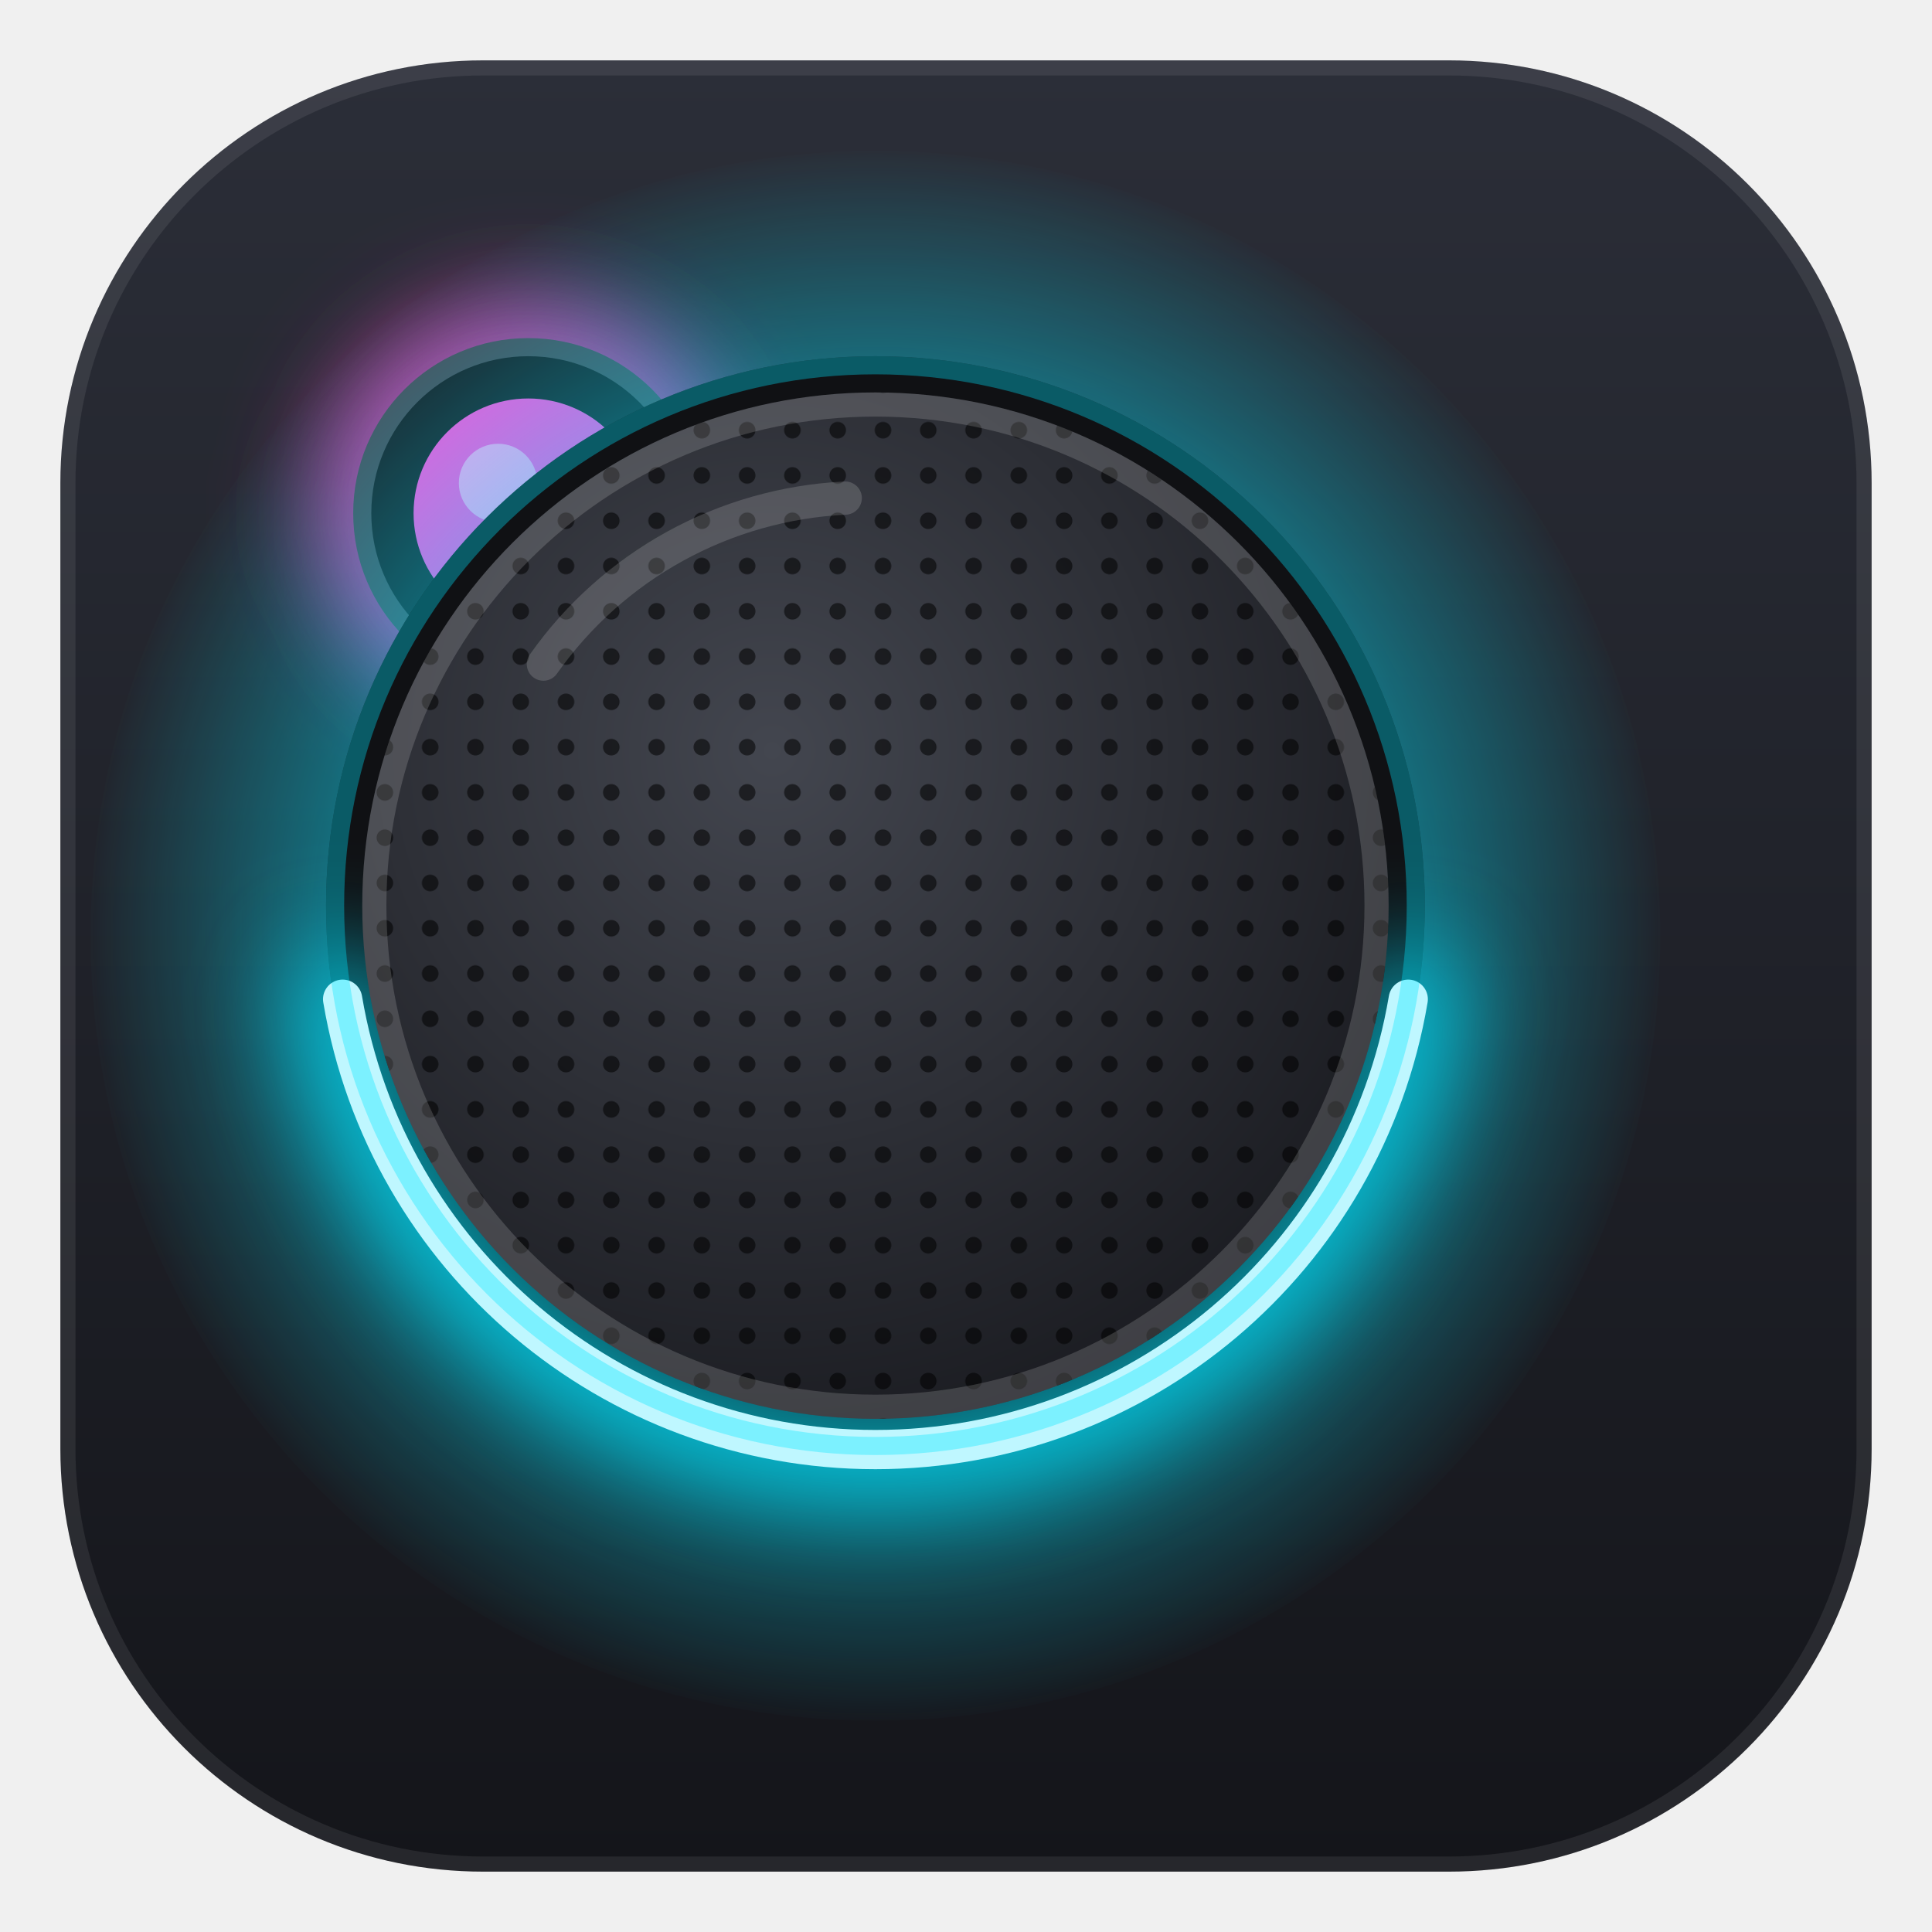
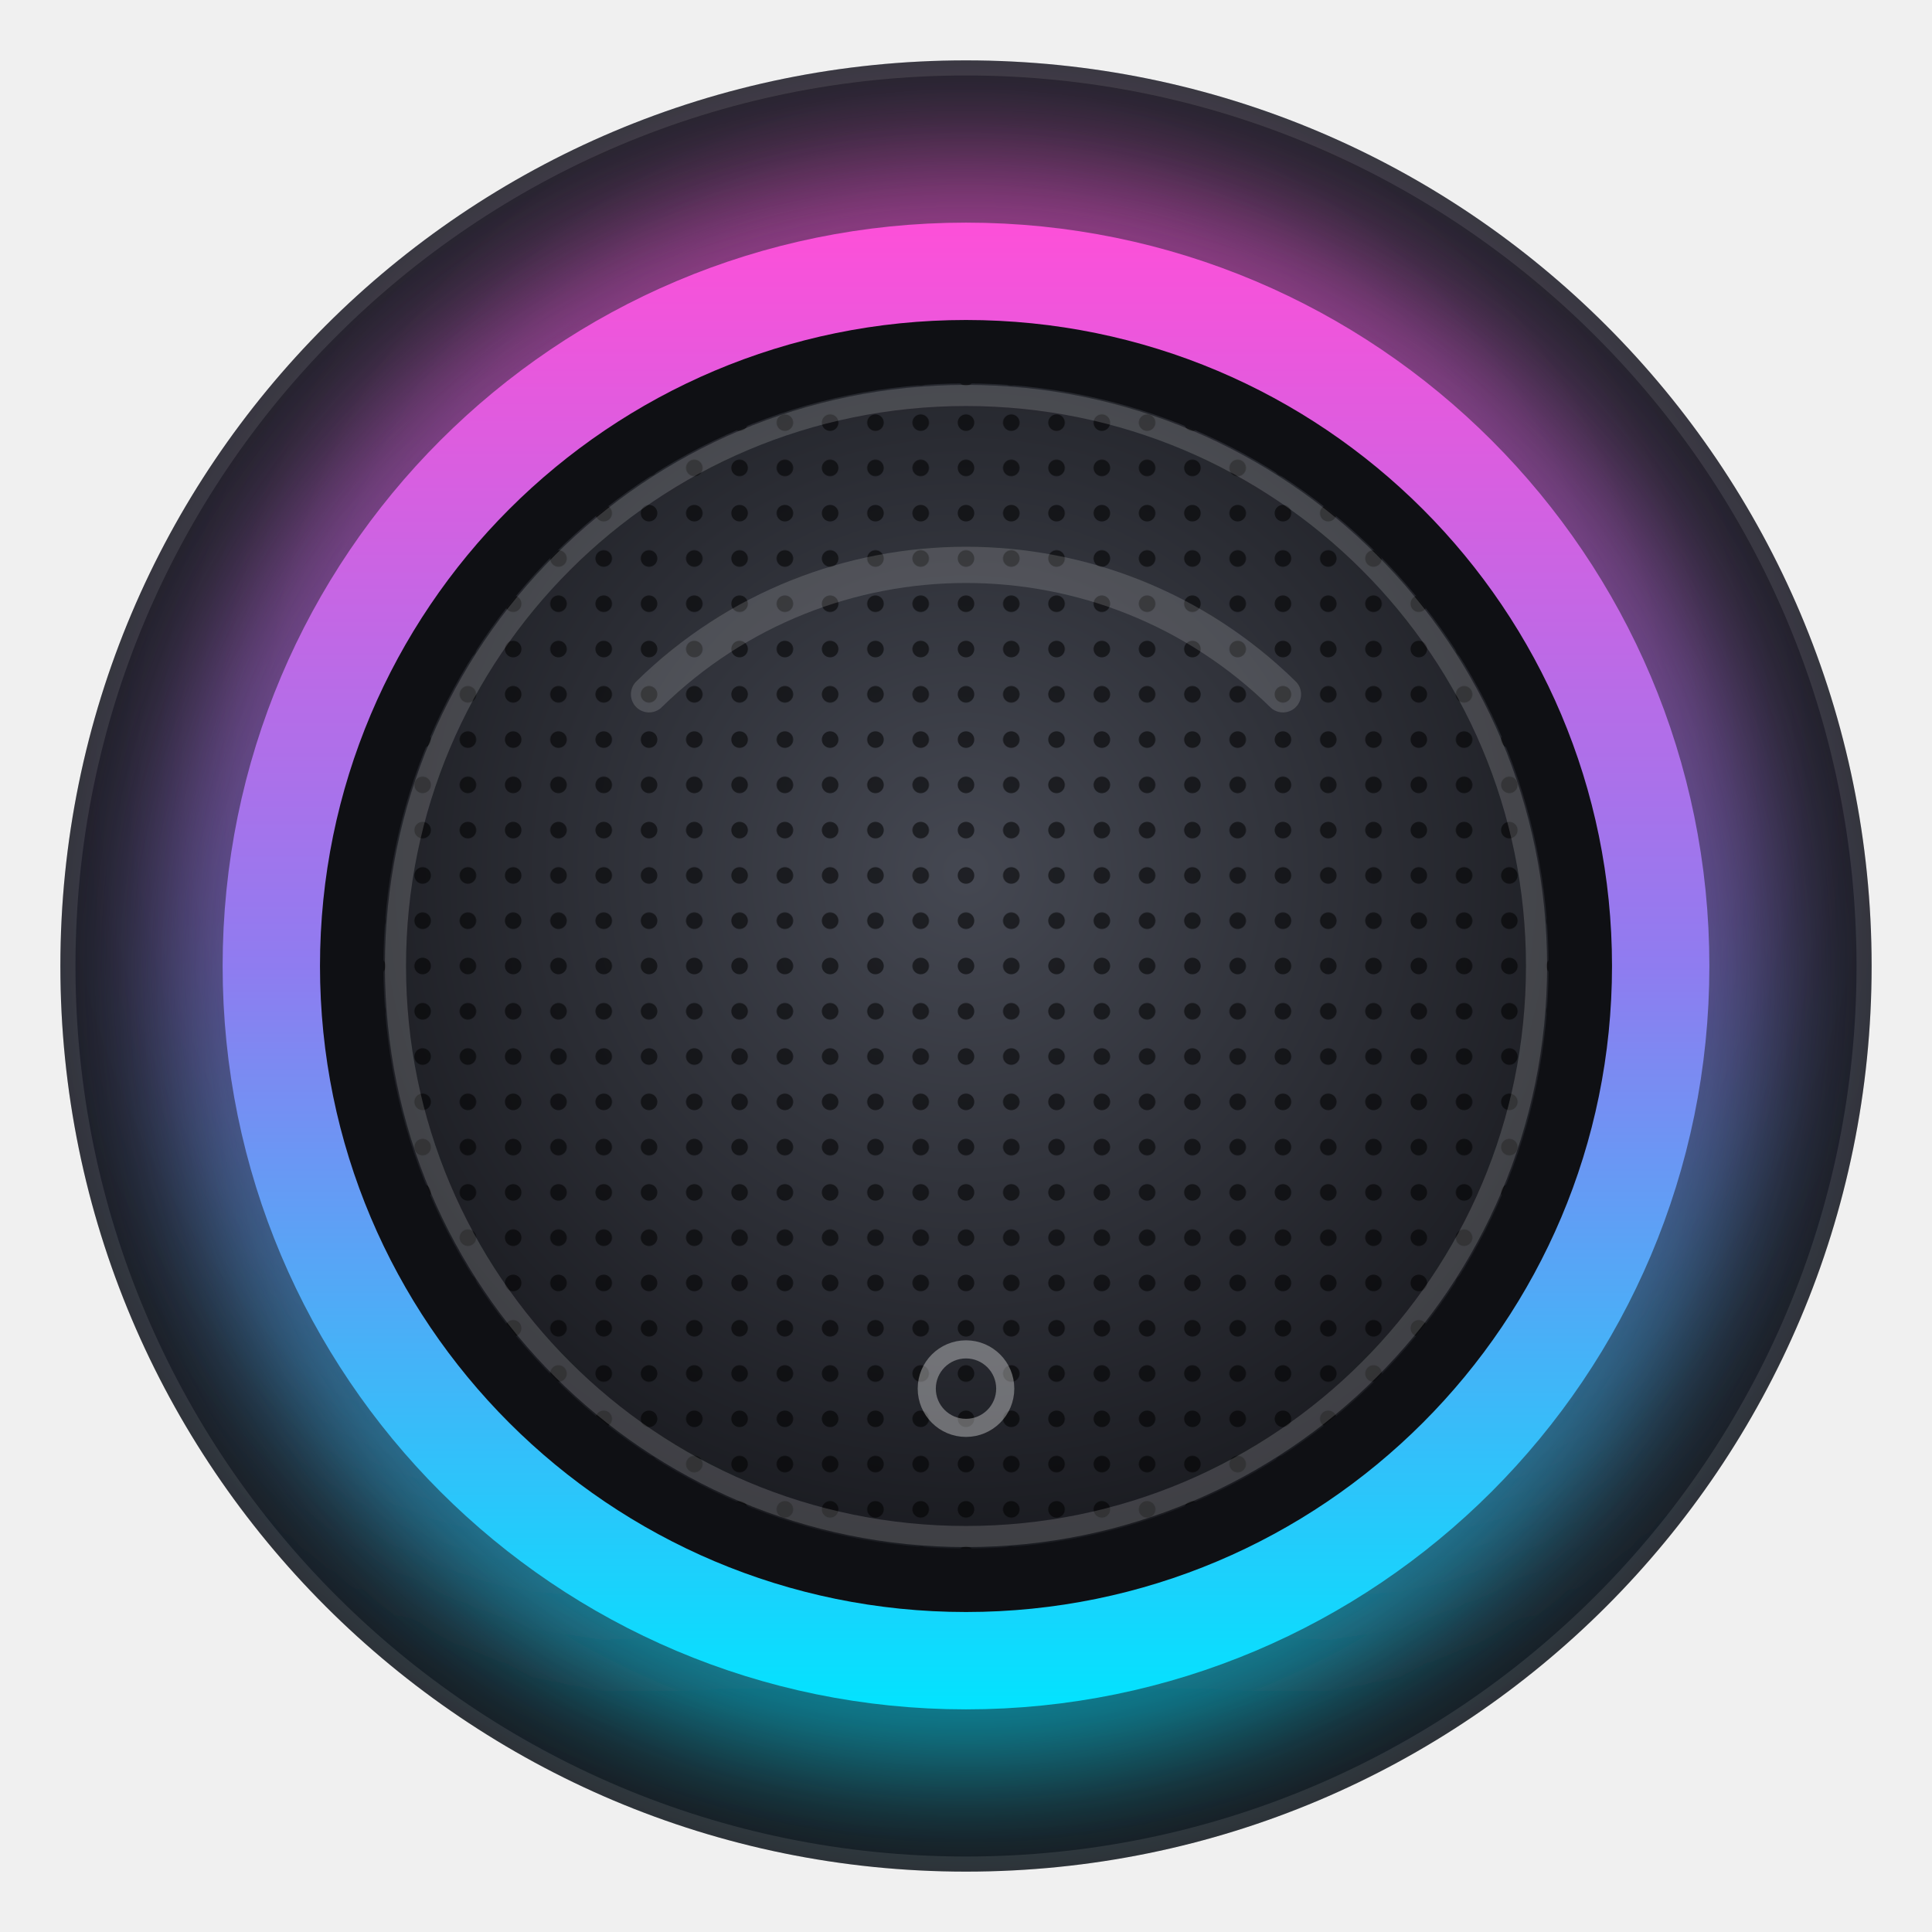
<svg xmlns="http://www.w3.org/2000/svg" width="128" height="128" viewBox="0 0 128 128">
  <defs>
-     <linearGradient id="bg" x1="0" y1="0" x2="0" y2="1">
-       <stop offset="0" stop-color="#2b2e38" />
-       <stop offset="1" stop-color="#14151a" />
+     <radialGradient id="badge" cx="50%" cy="38%" r="75%">
+       <stop offset="0" stop-color="#30333e" />
+       <stop offset="1" stop-color="#121318" />
+     </radialGradient>
+     <linearGradient id="lights" x1="0" y1="14" x2="0" y2="114" gradientUnits="userSpaceOnUse">
+       <stop offset="0" stop-color="#ff4fd8" />
+       <stop offset="0.5" stop-color="#8f7cf0" />
+       <stop offset="1" stop-color="#00e5ff" />
    </linearGradient>
-     <radialGradient id="face" cx="40%" cy="35%" r="75%">
-       <stop offset="0" stop-color="#43464f" />
+     <radialGradient id="face" cx="50%" cy="42%" r="62%">
+       <stop offset="0" stop-color="#454852" />
      <stop offset="1" stop-color="#17181d" />
    </radialGradient>
-     <radialGradient id="halo" cx="50%" cy="50%" r="50%">
-       <stop offset="0.6" stop-color="#00e5ff" stop-opacity="0.5" />
-       <stop offset="1" stop-color="#00e5ff" stop-opacity="0" />
-     </radialGradient>
-     <pattern id="fabric" width="3" height="3" patternUnits="userSpaceOnUse">
+     <pattern id="fabric" x="2.5" y="2.5" width="3" height="3" patternUnits="userSpaceOnUse">
      <circle cx="1.5" cy="1.5" r="0.55" fill="#000" fill-opacity="0.55" />
    </pattern>
-     <filter id="glow" x="-60%" y="-60%" width="220%" height="220%">
-       <feGaussianBlur stdDeviation="3.2" />
+     <filter id="bloom" x="-30%" y="-30%" width="160%" height="160%">
+       <feGaussianBlur stdDeviation="4" />
    </filter>
+     <clipPath id="disc">
+       <circle cx="64" cy="64" r="60" />
+     </clipPath>
  </defs>
-   <rect x="4" y="4" width="120" height="120" rx="28" fill="url(#bg)" />
-   <rect x="4.5" y="4.5" width="119" height="119" rx="27.5" fill="none" stroke="#fff" stroke-opacity="0.08" />
-   <circle cx="35" cy="34" r="14" fill="#ff4fd8" fill-opacity="0.75" filter="url(#glow)" />
-   <circle cx="35" cy="34" r="11" fill="#1b1c22" stroke="#4a4d58" stroke-width="1.2" />
-   <circle cx="35" cy="34" r="7.6" fill="#ff4fd8" />
-   <circle cx="33" cy="32" r="2.6" fill="#fff" fill-opacity="0.45" />
-   <circle cx="58" cy="62" r="52" fill="url(#halo)" />
-   <circle cx="58" cy="60" r="36.4" fill="#101114" />
-   <path d="M93.3 66.2 A35.8 35.8 0 0 1 22.7 66.2" fill="none" stroke="#00e5ff" stroke-width="7" stroke-linecap="round" stroke-opacity="0.7" filter="url(#glow)" />
-   <path d="M93.3 66.2 A35.8 35.8 0 0 1 22.7 66.2" fill="none" stroke="#bff7ff" stroke-width="2.6" stroke-linecap="round" />
-   <circle cx="58" cy="60" r="35.8" fill="none" stroke="#00e5ff" stroke-opacity="0.35" stroke-width="1.2" />
-   <circle cx="58" cy="60" r="34" fill="url(#face)" />
-   <circle cx="58" cy="60" r="34" fill="url(#fabric)" />
-   <circle cx="58" cy="60" r="33.2" fill="none" stroke="#fff" stroke-opacity="0.16" stroke-width="1.6" />
-   <path d="M36 44 A26 26 0 0 1 56 33" fill="none" stroke="#fff" stroke-opacity="0.16" stroke-width="2.2" stroke-linecap="round" />
+   <circle cx="64" cy="64" r="60" fill="url(#badge)" />
+   <g clip-path="url(#disc)">
+     <circle cx="64" cy="64" r="47" fill="none" stroke="url(#lights)" stroke-width="13" opacity="0.55" filter="url(#bloom)" />
+   </g>
+   <circle cx="64" cy="64" r="59.5" fill="none" stroke="#fff" stroke-opacity="0.10" />
+   <circle cx="64" cy="64" r="46" fill="none" stroke="url(#lights)" stroke-width="6.5" />
+   <circle cx="64" cy="64" r="42.8" fill="#0f1014" />
+   <circle cx="64" cy="64" r="38.6" fill="url(#face)" />
+   <circle cx="64" cy="64" r="38.6" fill="url(#fabric)" />
+   <circle cx="64" cy="64" r="37.8" fill="none" stroke="#fff" stroke-opacity="0.16" stroke-width="1.4" />
+   <path d="M43 46 A30 30 0 0 1 85 46" fill="none" stroke="#fff" stroke-opacity="0.15" stroke-width="2.4" stroke-linecap="round" />
+   <circle cx="64" cy="92" r="2.6" fill="none" stroke="#fff" stroke-opacity="0.35" stroke-width="1.2" />
</svg>
